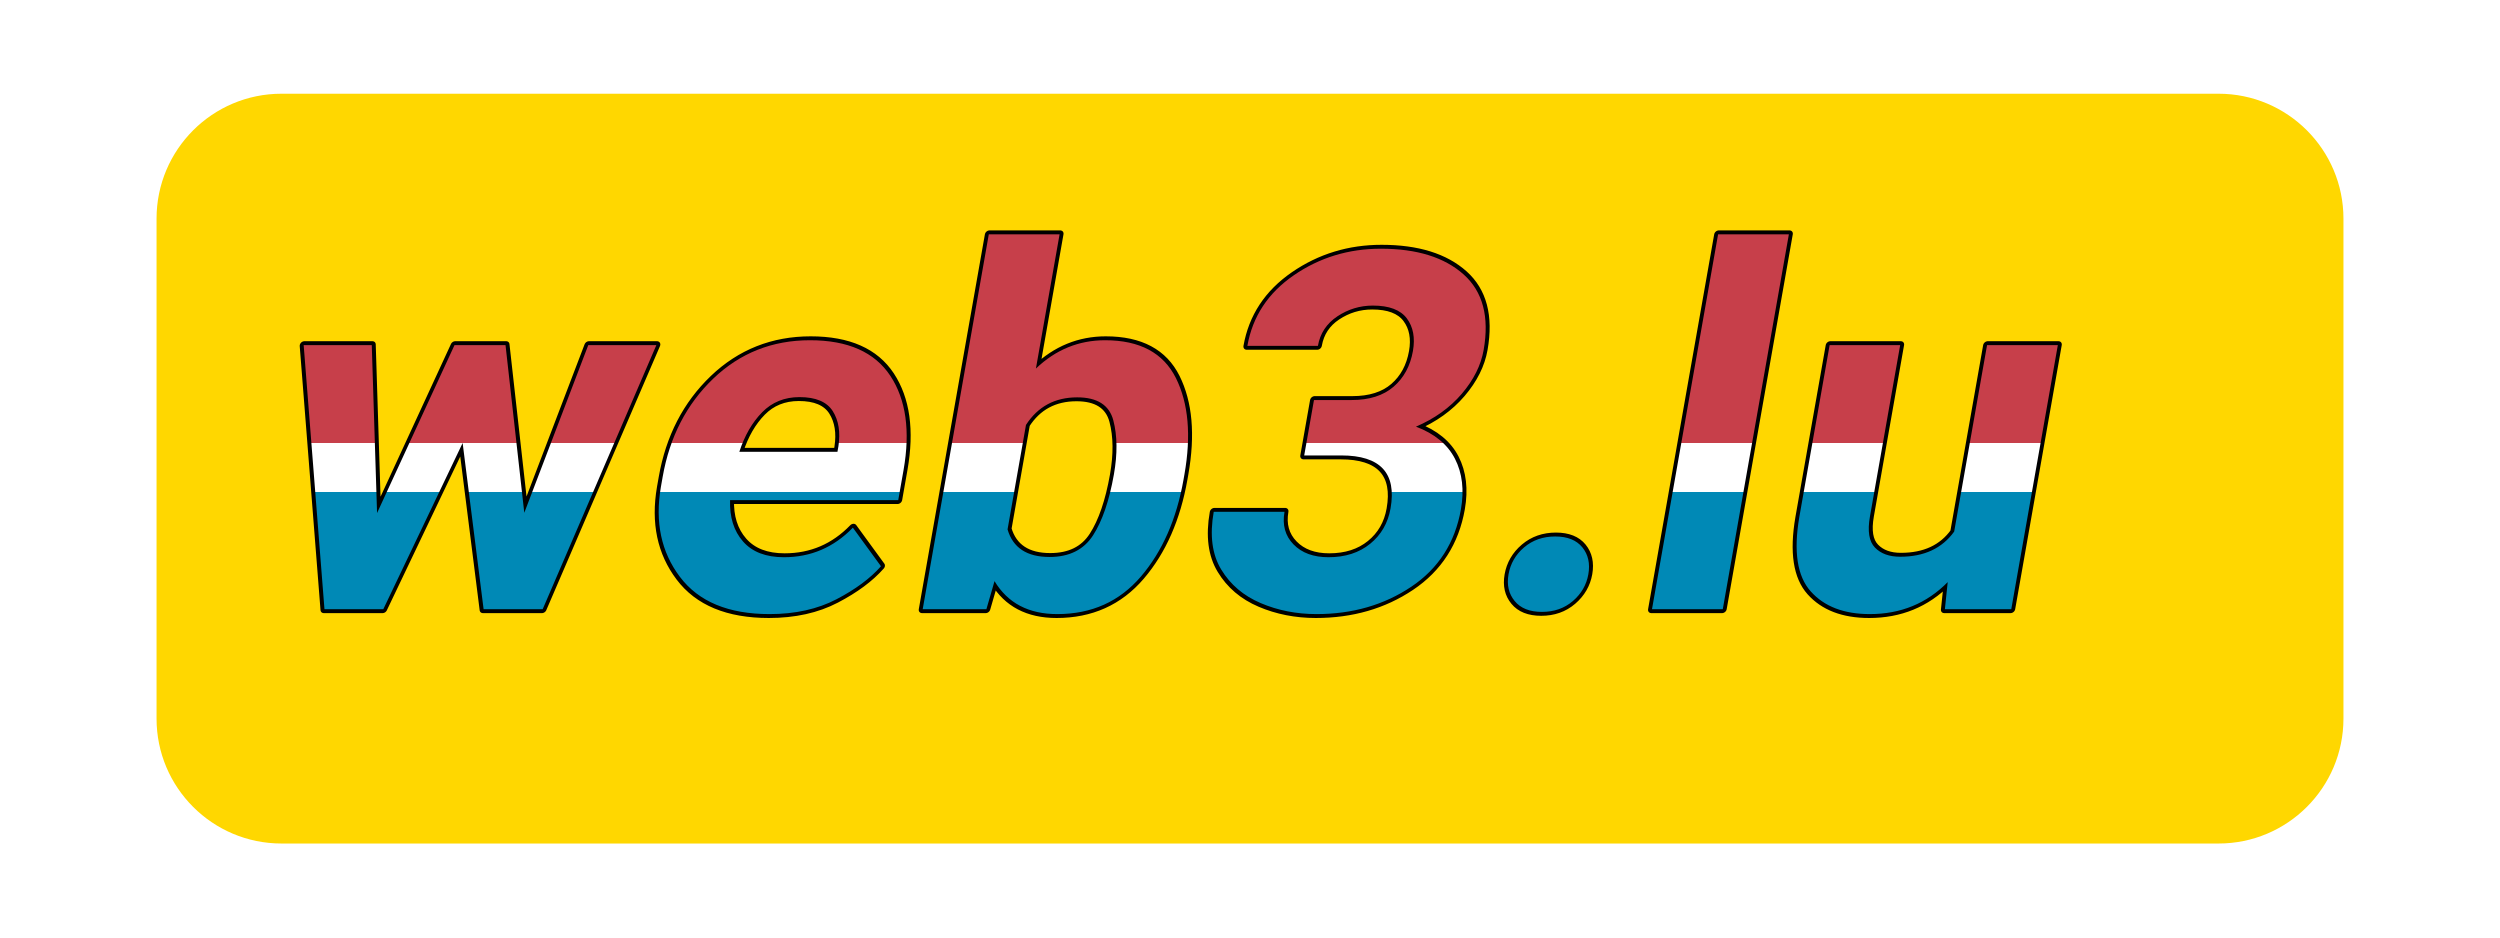
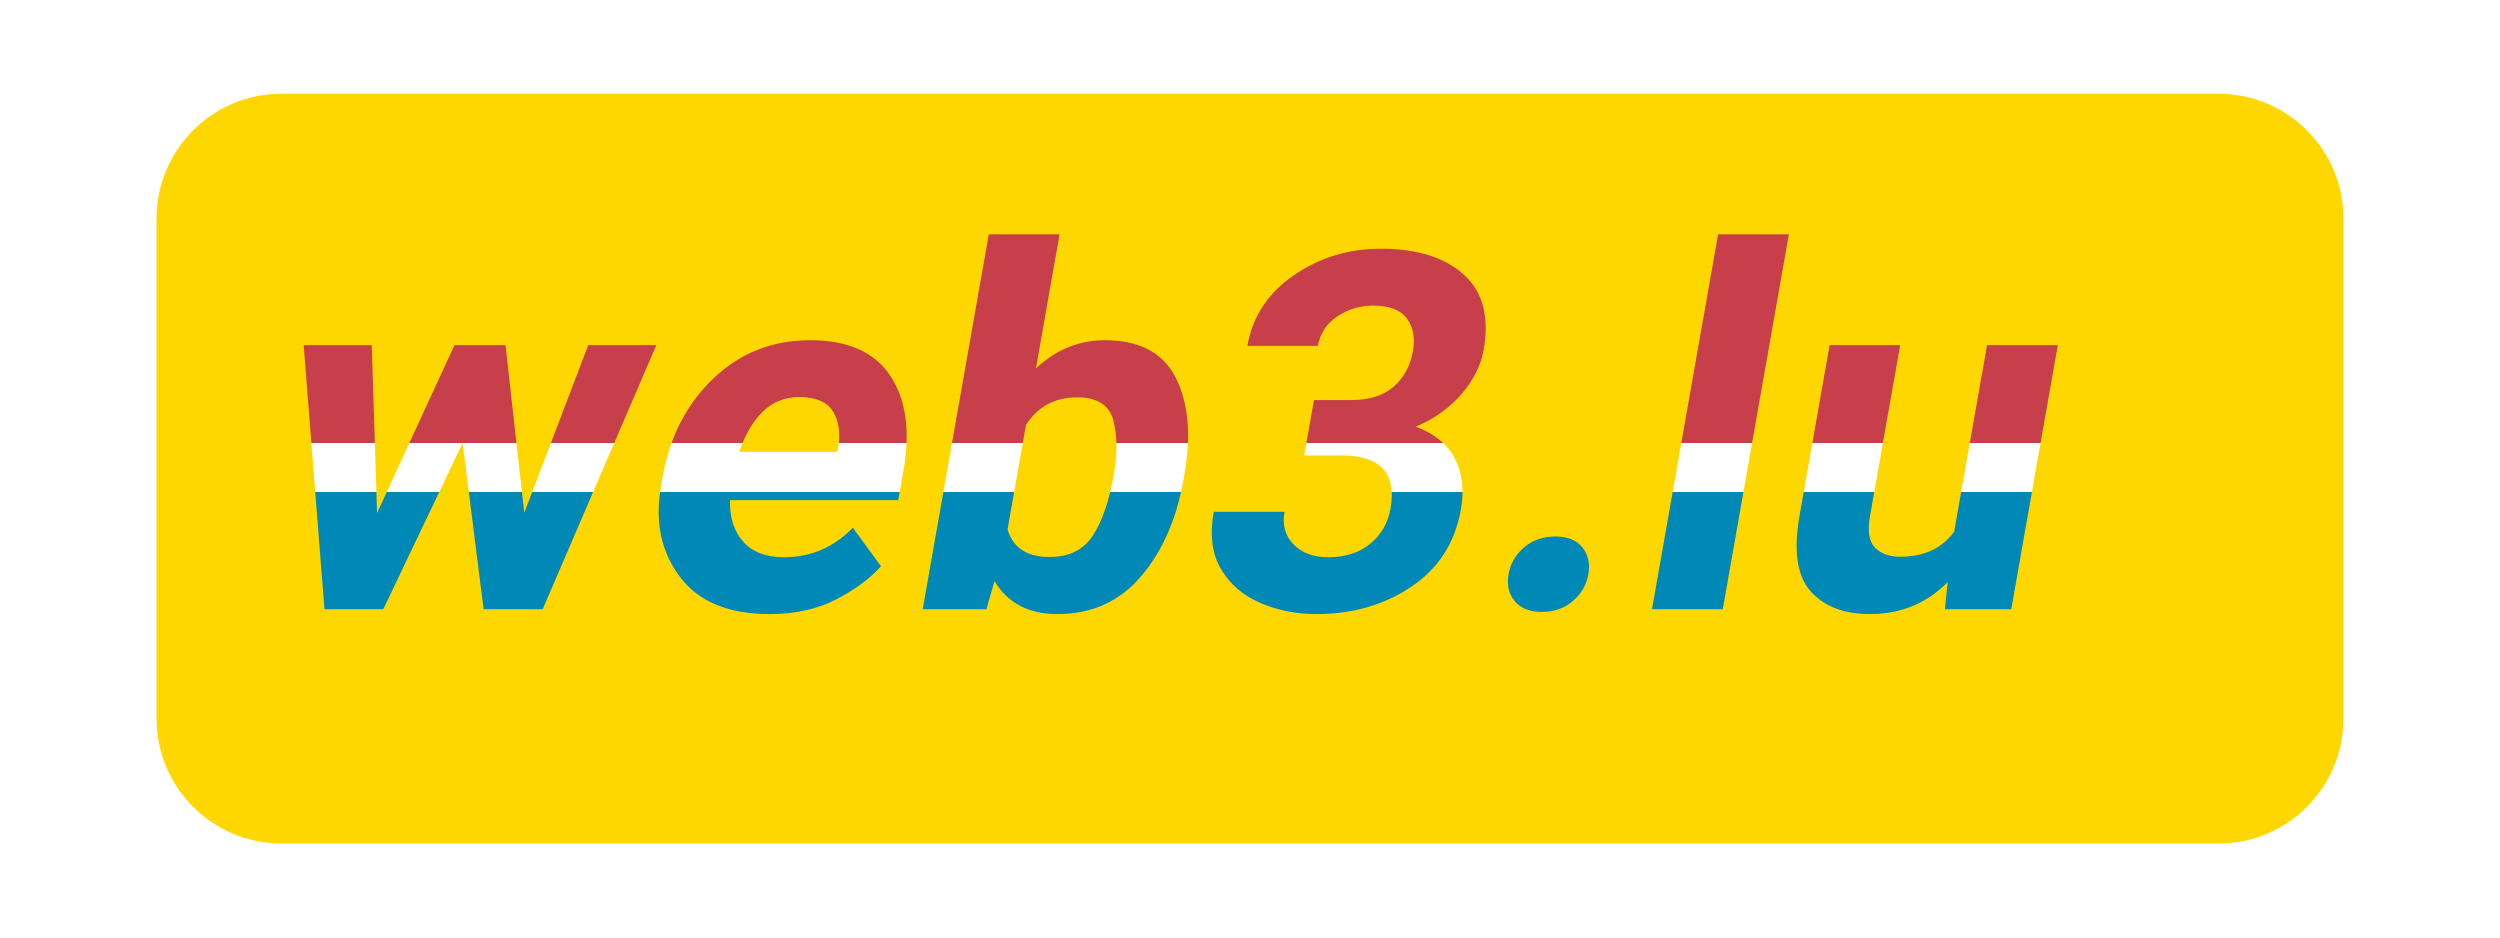
<svg xmlns="http://www.w3.org/2000/svg" width="122.7" height="46" viewBox="0 0 320 120" role="img" aria-labelledby="title desc">
  <defs>
    <linearGradient id="lux-flag" x1="0" y1="0" x2="0" y2="1">
      <stop offset="0%" stop-color="#C73F4A" />
      <stop offset="55%" stop-color="#C73F4A" />
      <stop offset="55%" stop-color="#FFFFFF" />
      <stop offset="68%" stop-color="#FFFFFF" />
      <stop offset="68%" stop-color="#0089B6" />
      <stop offset="100%" stop-color="#0089B6" />
    </linearGradient>
    <style>
  .card { fill:#FFD700; }
  .label {
    font-family:"Outfit",system-ui,-apple-system,"Segoe UI",Roboto,"Helvetica Neue",Arial,sans-serif;
    font-weight:700;
    letter-spacing:0.5px;
    transform:skewX(-10deg);
    transform-origin:left center;
  }
  .stroke {
    fill:none;
    stroke:#000000;
-     stroke-width:1.0;
+     stroke-width:0;
    stroke-linejoin:round;
  }
</style>
  </defs>
  <rect x="20" y="12" width="280" height="96" rx="16" class="card" />
  <g transform="translate(32,78)">
    <text x="0" y="0" class="label stroke" font-size="64">web3.lu</text>
    <text x="0" y="0" class="label" font-size="64" fill="url(#lux-flag)">web3.lu</text>
  </g>
</svg>
